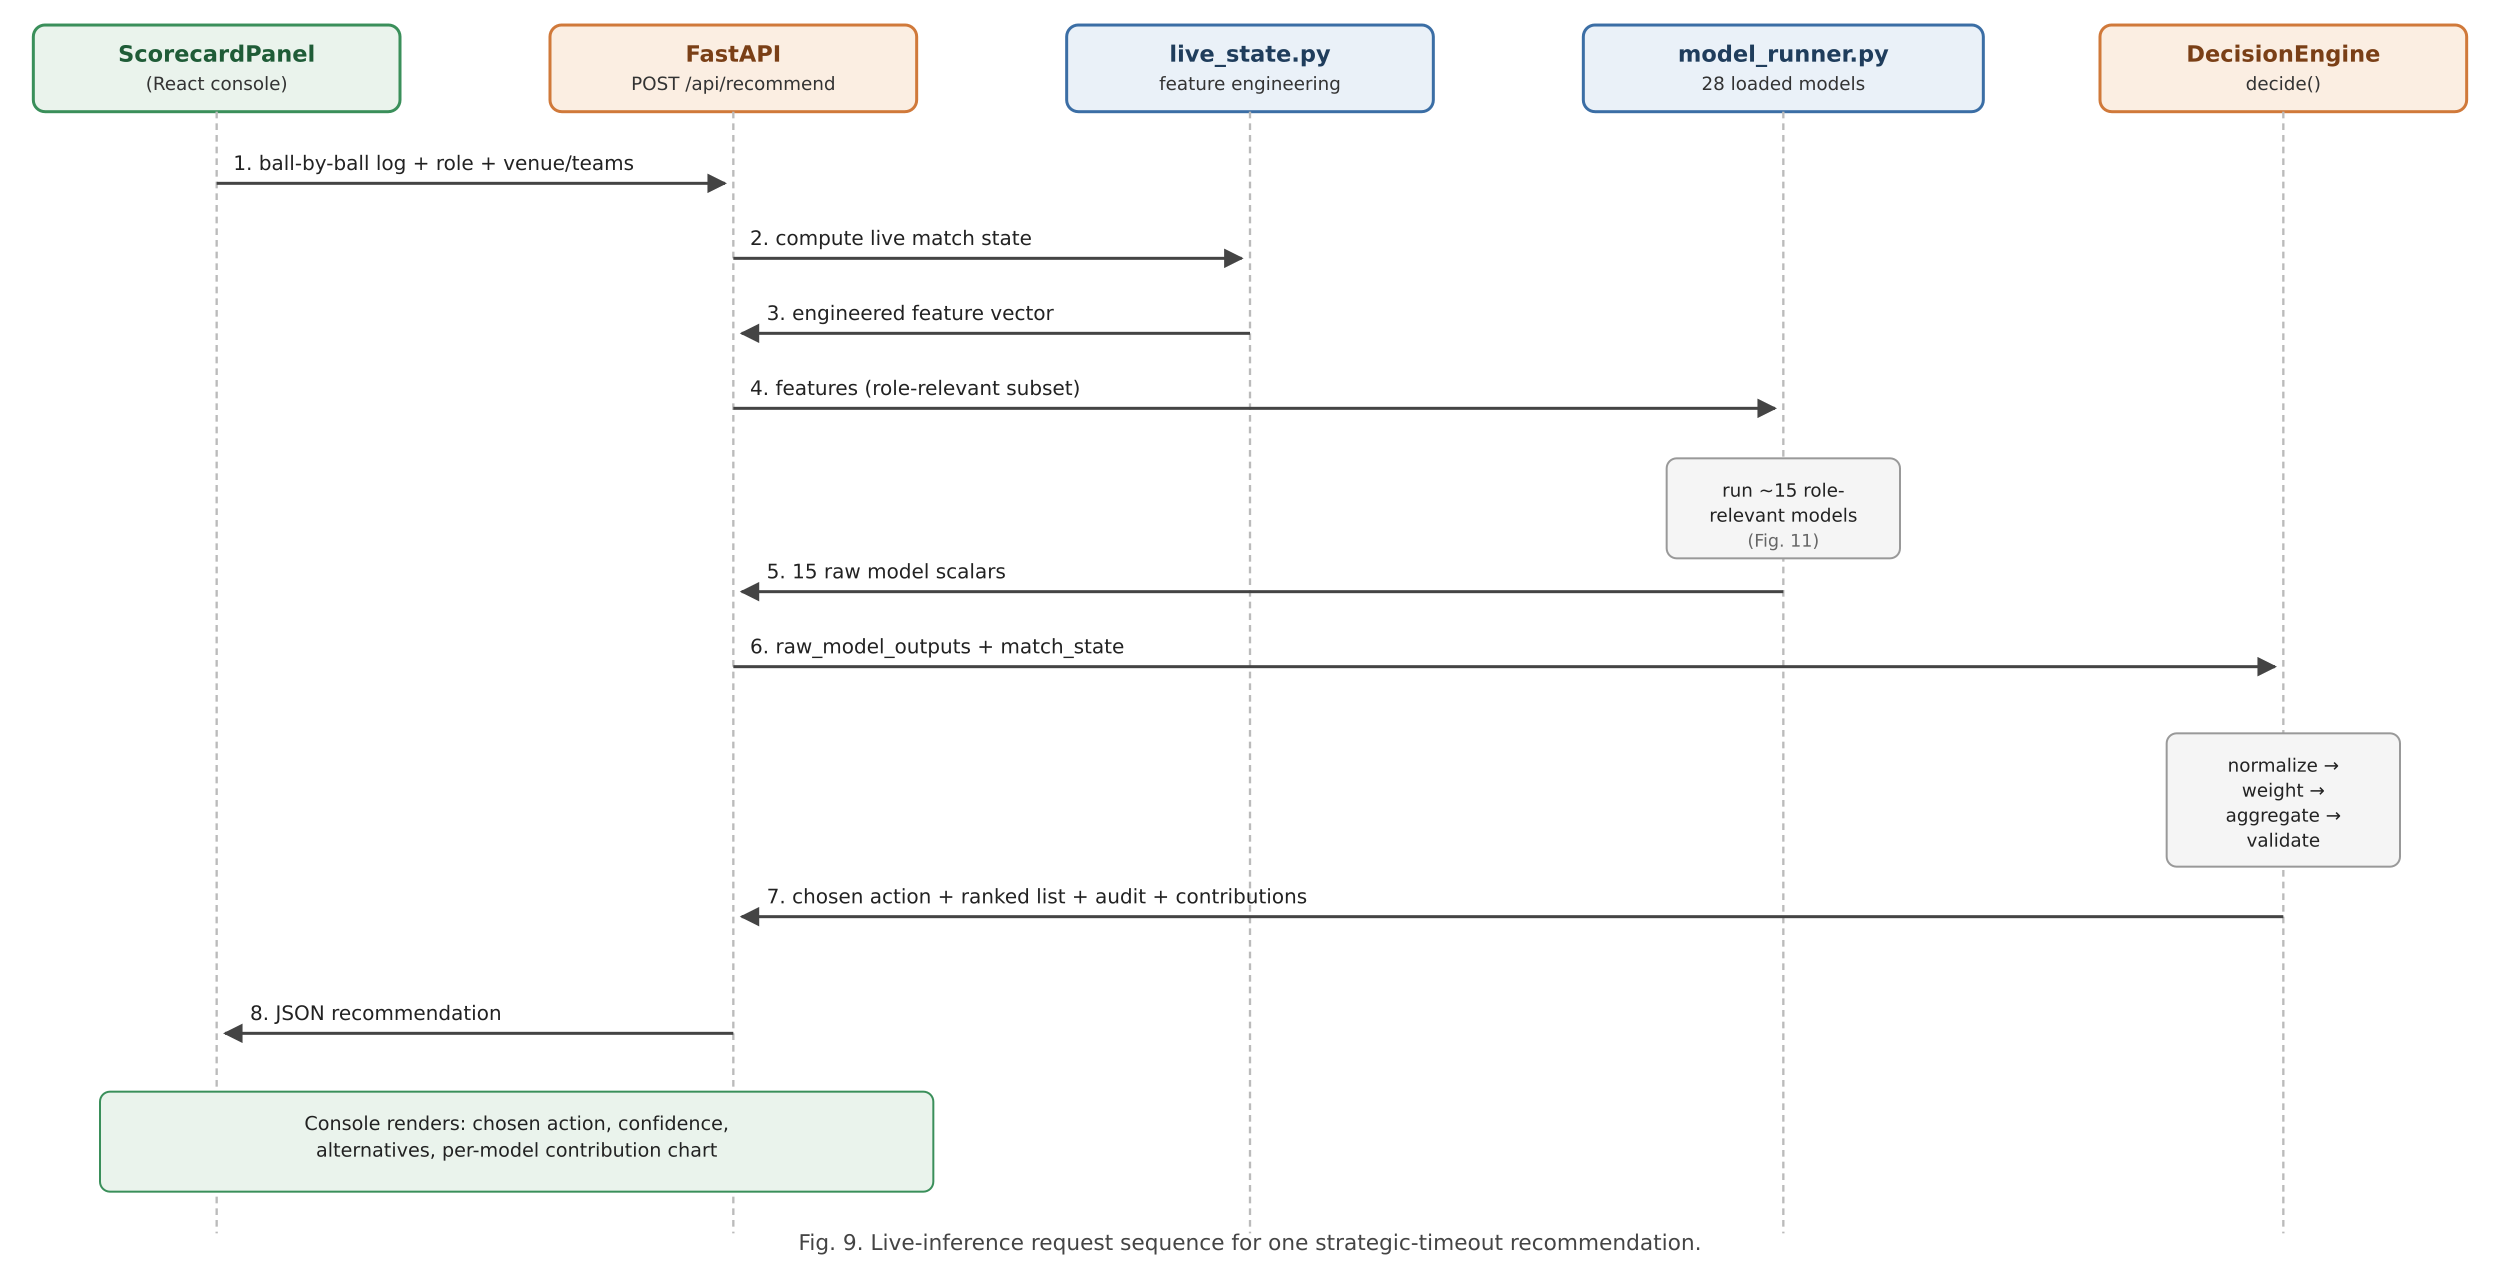
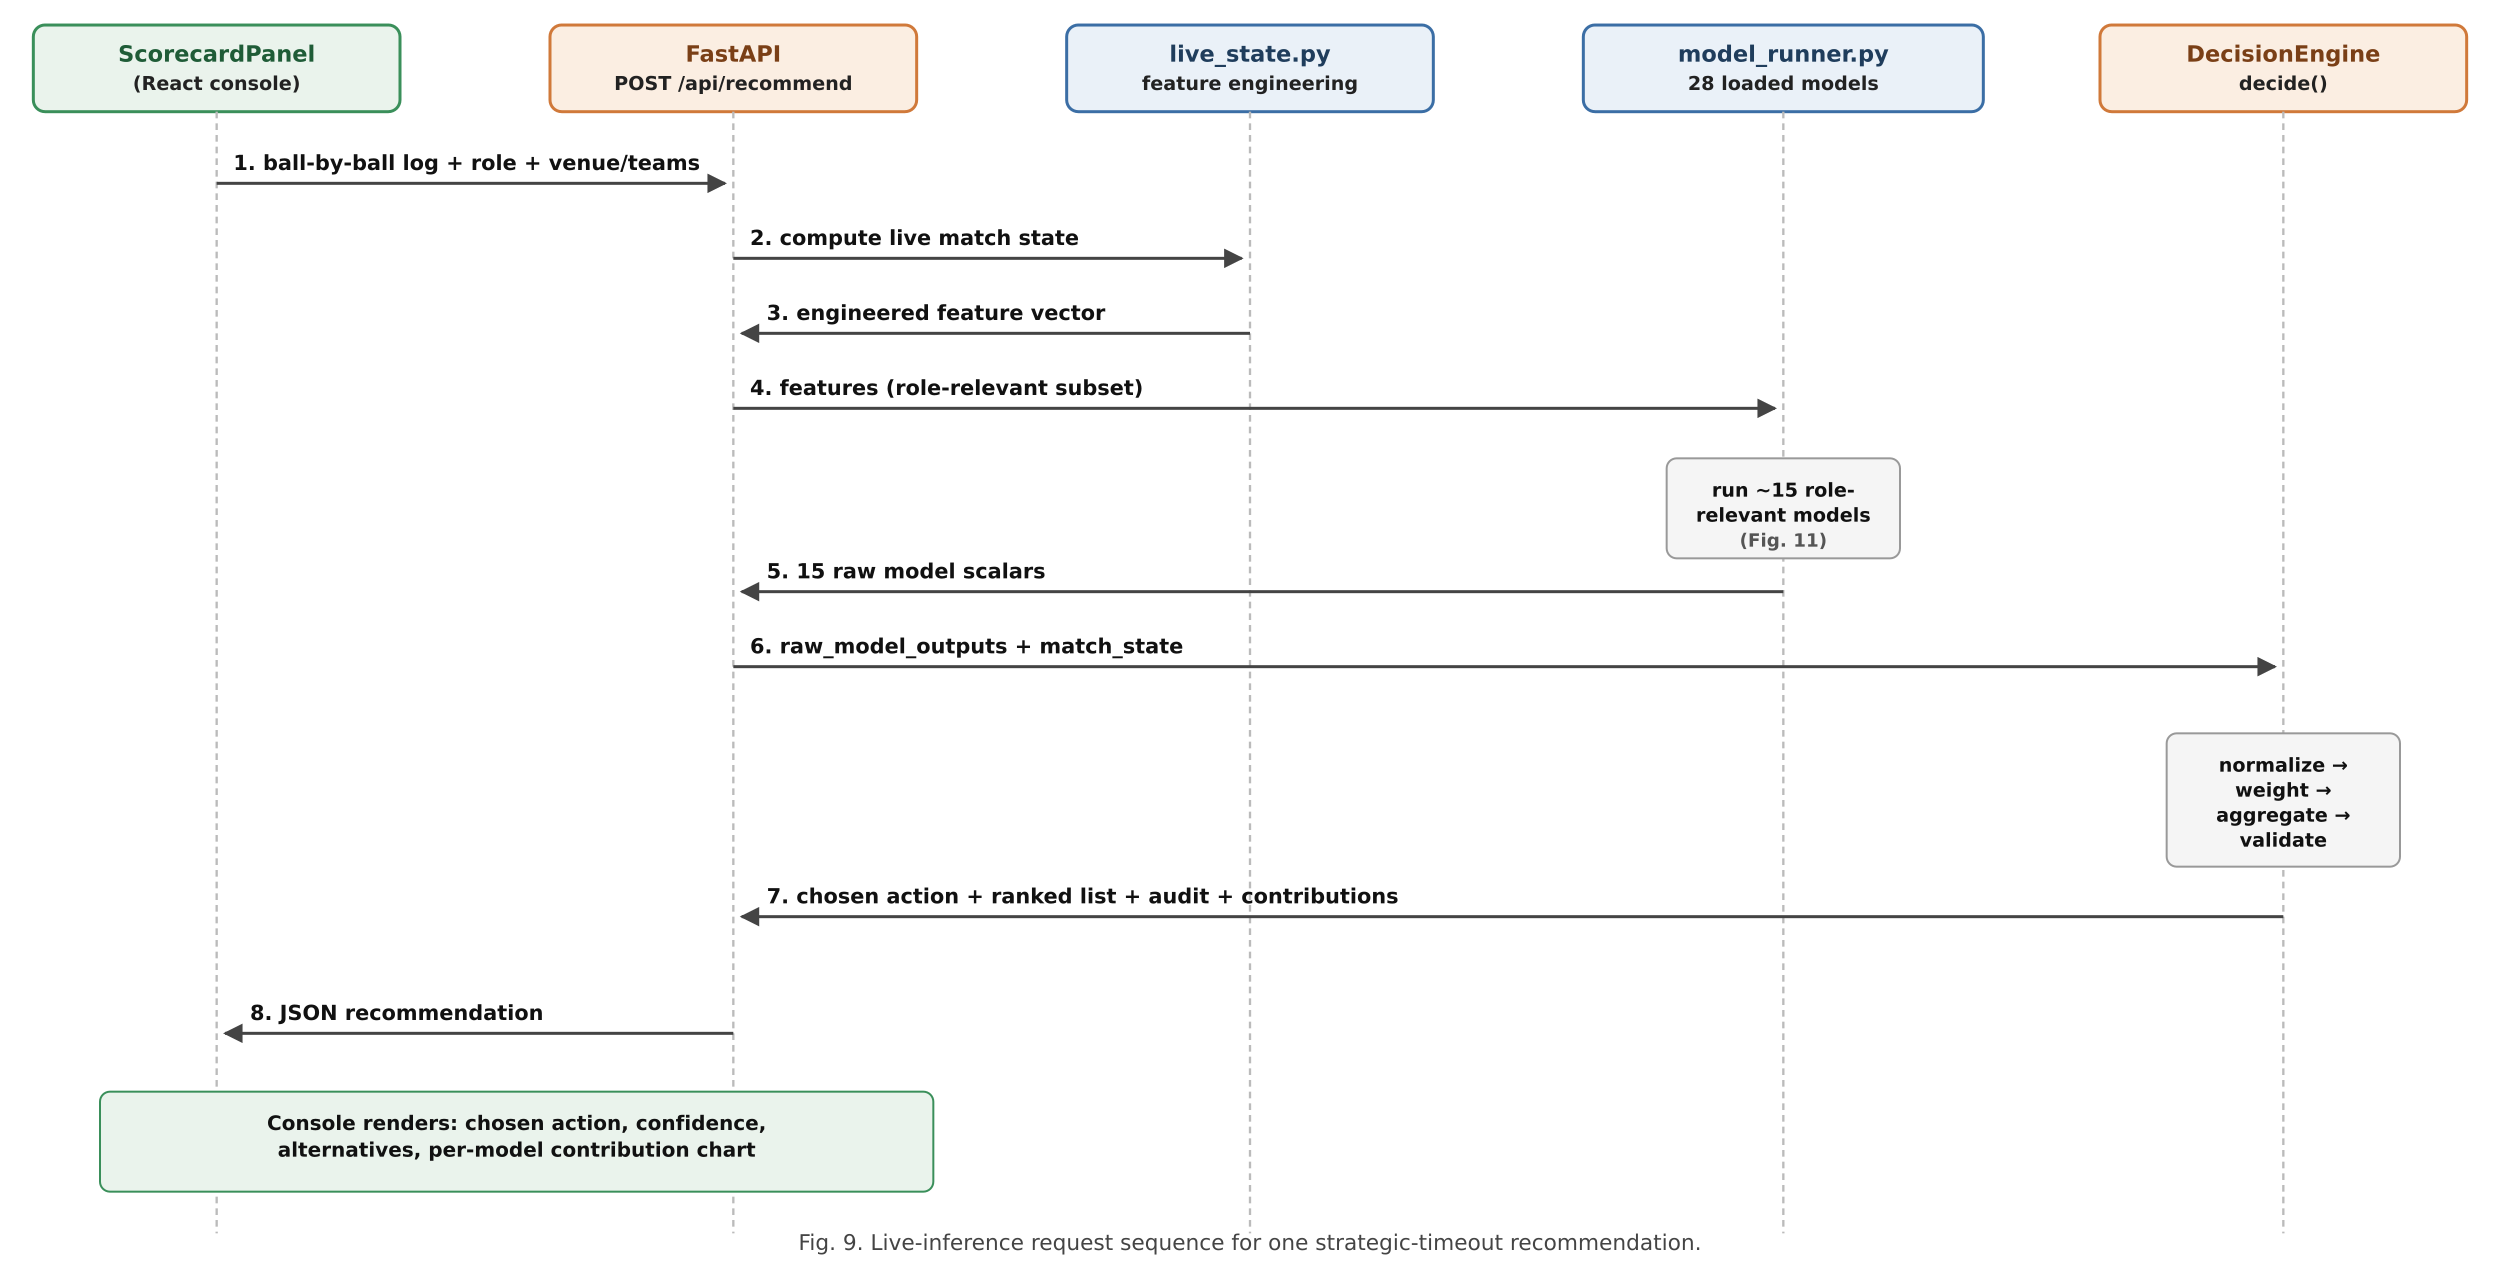
<svg xmlns="http://www.w3.org/2000/svg" viewBox="0 0 1500 760" font-family="DejaVu Sans, Arial, sans-serif">
  <defs>
    <marker id="arr9" viewBox="0 0 10 10" refX="9" refY="5" markerWidth="6.5" markerHeight="6.5" orient="auto-start-reverse">
      <path d="M0,0 L10,5 L0,10 z" fill="#444444" />
    </marker>
  </defs>
  <g font-size="13.5" text-anchor="middle" font-weight="bold">
    <rect x="20" y="15" width="220" height="52" rx="7" fill="#eaf3ec" stroke="#3a8f5a" stroke-width="1.8" />
    <text x="130" y="37" fill="#1f5c37">ScorecardPanel</text>
-     <text x="130" y="54" font-size="11" font-weight="normal" fill="#333">(React console)</text>
+     <text x="130" y="54" font-size="11.5" font-weight="600" fill="#222">(React console)</text>
    <rect x="330" y="15" width="220" height="52" rx="7" fill="#fbeee2" stroke="#d0793a" stroke-width="1.8" />
    <text x="440" y="37" fill="#7a3f16">FastAPI</text>
-     <text x="440" y="54" font-size="11" font-weight="normal" fill="#333">POST /api/recommend</text>
+     <text x="440" y="54" font-size="11.5" font-weight="600" fill="#222">POST /api/recommend</text>
    <rect x="640" y="15" width="220" height="52" rx="7" fill="#eaf1f8" stroke="#3b6ea5" stroke-width="1.8" />
    <text x="750" y="37" fill="#1f3d5c">live_state.py</text>
-     <text x="750" y="54" font-size="11" font-weight="normal" fill="#333">feature engineering</text>
+     <text x="750" y="54" font-size="11.5" font-weight="600" fill="#222">feature engineering</text>
    <rect x="950" y="15" width="240" height="52" rx="7" fill="#eaf1f8" stroke="#3b6ea5" stroke-width="1.8" />
    <text x="1070" y="37" fill="#1f3d5c">model_runner.py</text>
-     <text x="1070" y="54" font-size="11" font-weight="normal" fill="#333">28 loaded models</text>
+     <text x="1070" y="54" font-size="11.5" font-weight="600" fill="#222">28 loaded models</text>
    <rect x="1260" y="15" width="220" height="52" rx="7" fill="#fbeee2" stroke="#d0793a" stroke-width="1.8" />
    <text x="1370" y="37" fill="#7a3f16">DecisionEngine</text>
-     <text x="1370" y="54" font-size="11" font-weight="normal" fill="#333">decide()</text>
+     <text x="1370" y="54" font-size="11.5" font-weight="600" fill="#222">decide()</text>
  </g>
  <g stroke="#bbbbbb" stroke-width="1.4" stroke-dasharray="4,3">
    <line x1="130" y1="67" x2="130" y2="740" />
    <line x1="440" y1="67" x2="440" y2="740" />
    <line x1="750" y1="67" x2="750" y2="740" />
    <line x1="1070" y1="67" x2="1070" y2="740" />
    <line x1="1370" y1="67" x2="1370" y2="740" />
  </g>
-   <g font-size="12" fill="#222">
+   <g font-size="12.5" font-weight="600" fill="#111">
    <line x1="130" y1="110" x2="435" y2="110" stroke="#444" stroke-width="1.8" marker-end="url(#arr9)" />
    <text x="140" y="102">1. ball-by-ball log + role + venue/teams</text>
    <line x1="440" y1="155" x2="745" y2="155" stroke="#444" stroke-width="1.8" marker-end="url(#arr9)" />
    <text x="450" y="147">2. compute live match state</text>
    <line x1="750" y1="200" x2="445" y2="200" stroke="#444" stroke-width="1.8" marker-end="url(#arr9)" />
    <text x="460" y="192">3. engineered feature vector</text>
    <line x1="440" y1="245" x2="1065" y2="245" stroke="#444" stroke-width="1.8" marker-end="url(#arr9)" />
    <text x="450" y="237">4. features (role-relevant subset)</text>
    <line x1="1070" y1="315" x2="1070" y2="315" stroke="#444" stroke-width="1.8" />
    <rect x="1000" y="275" width="140" height="60" rx="6" fill="#f5f5f5" stroke="#999" stroke-width="1.2" />
-     <text x="1070" y="298" text-anchor="middle" font-size="11">run ~15 role-</text>
-     <text x="1070" y="313" text-anchor="middle" font-size="11">relevant models</text>
-     <text x="1070" y="328" text-anchor="middle" font-size="10.5" fill="#666">(Fig. 11)</text>
+     <text x="1070" y="298" text-anchor="middle" font-size="11.5">run ~15 role-</text>
+     <text x="1070" y="313" text-anchor="middle" font-size="11.5">relevant models</text>
+     <text x="1070" y="328" text-anchor="middle" font-size="11" fill="#555">(Fig. 11)</text>
    <line x1="1070" y1="355" x2="445" y2="355" stroke="#444" stroke-width="1.8" marker-end="url(#arr9)" />
    <text x="460" y="347">5. 15 raw model scalars</text>
    <line x1="440" y1="400" x2="1365" y2="400" stroke="#444" stroke-width="1.8" marker-end="url(#arr9)" />
    <text x="450" y="392">6. raw_model_outputs + match_state</text>
    <rect x="1300" y="440" width="140" height="80" rx="6" fill="#f5f5f5" stroke="#999" stroke-width="1.2" />
-     <text x="1370" y="463" text-anchor="middle" font-size="11">normalize →</text>
-     <text x="1370" y="478" text-anchor="middle" font-size="11">weight →</text>
-     <text x="1370" y="493" text-anchor="middle" font-size="11">aggregate →</text>
-     <text x="1370" y="508" text-anchor="middle" font-size="11">validate</text>
+     <text x="1370" y="463" text-anchor="middle" font-size="11.5">normalize →</text>
+     <text x="1370" y="478" text-anchor="middle" font-size="11.5">weight →</text>
+     <text x="1370" y="493" text-anchor="middle" font-size="11.5">aggregate →</text>
+     <text x="1370" y="508" text-anchor="middle" font-size="11.5">validate</text>
    <line x1="1370" y1="550" x2="445" y2="550" stroke="#444" stroke-width="1.8" marker-end="url(#arr9)" />
    <text x="460" y="542">7. chosen action + ranked list + audit + contributions</text>
    <line x1="440" y1="620" x2="135" y2="620" stroke="#444" stroke-width="1.8" marker-end="url(#arr9)" />
    <text x="150" y="612">8. JSON recommendation</text>
    <rect x="60" y="655" width="500" height="60" rx="6" fill="#eaf3ec" stroke="#3a8f5a" stroke-width="1.2" />
-     <text x="310" y="678" text-anchor="middle" font-size="11.5">Console renders: chosen action, confidence,</text>
-     <text x="310" y="694" text-anchor="middle" font-size="11.5">alternatives, per-model contribution chart</text>
+     <text x="310" y="678" text-anchor="middle" font-size="12">Console renders: chosen action, confidence,</text>
+     <text x="310" y="694" text-anchor="middle" font-size="12">alternatives, per-model contribution chart</text>
  </g>
  <text x="750" y="750" text-anchor="middle" font-size="13" fill="#444">
    Fig. 9. Live-inference request sequence for one strategic-timeout recommendation.
  </text>
</svg>
